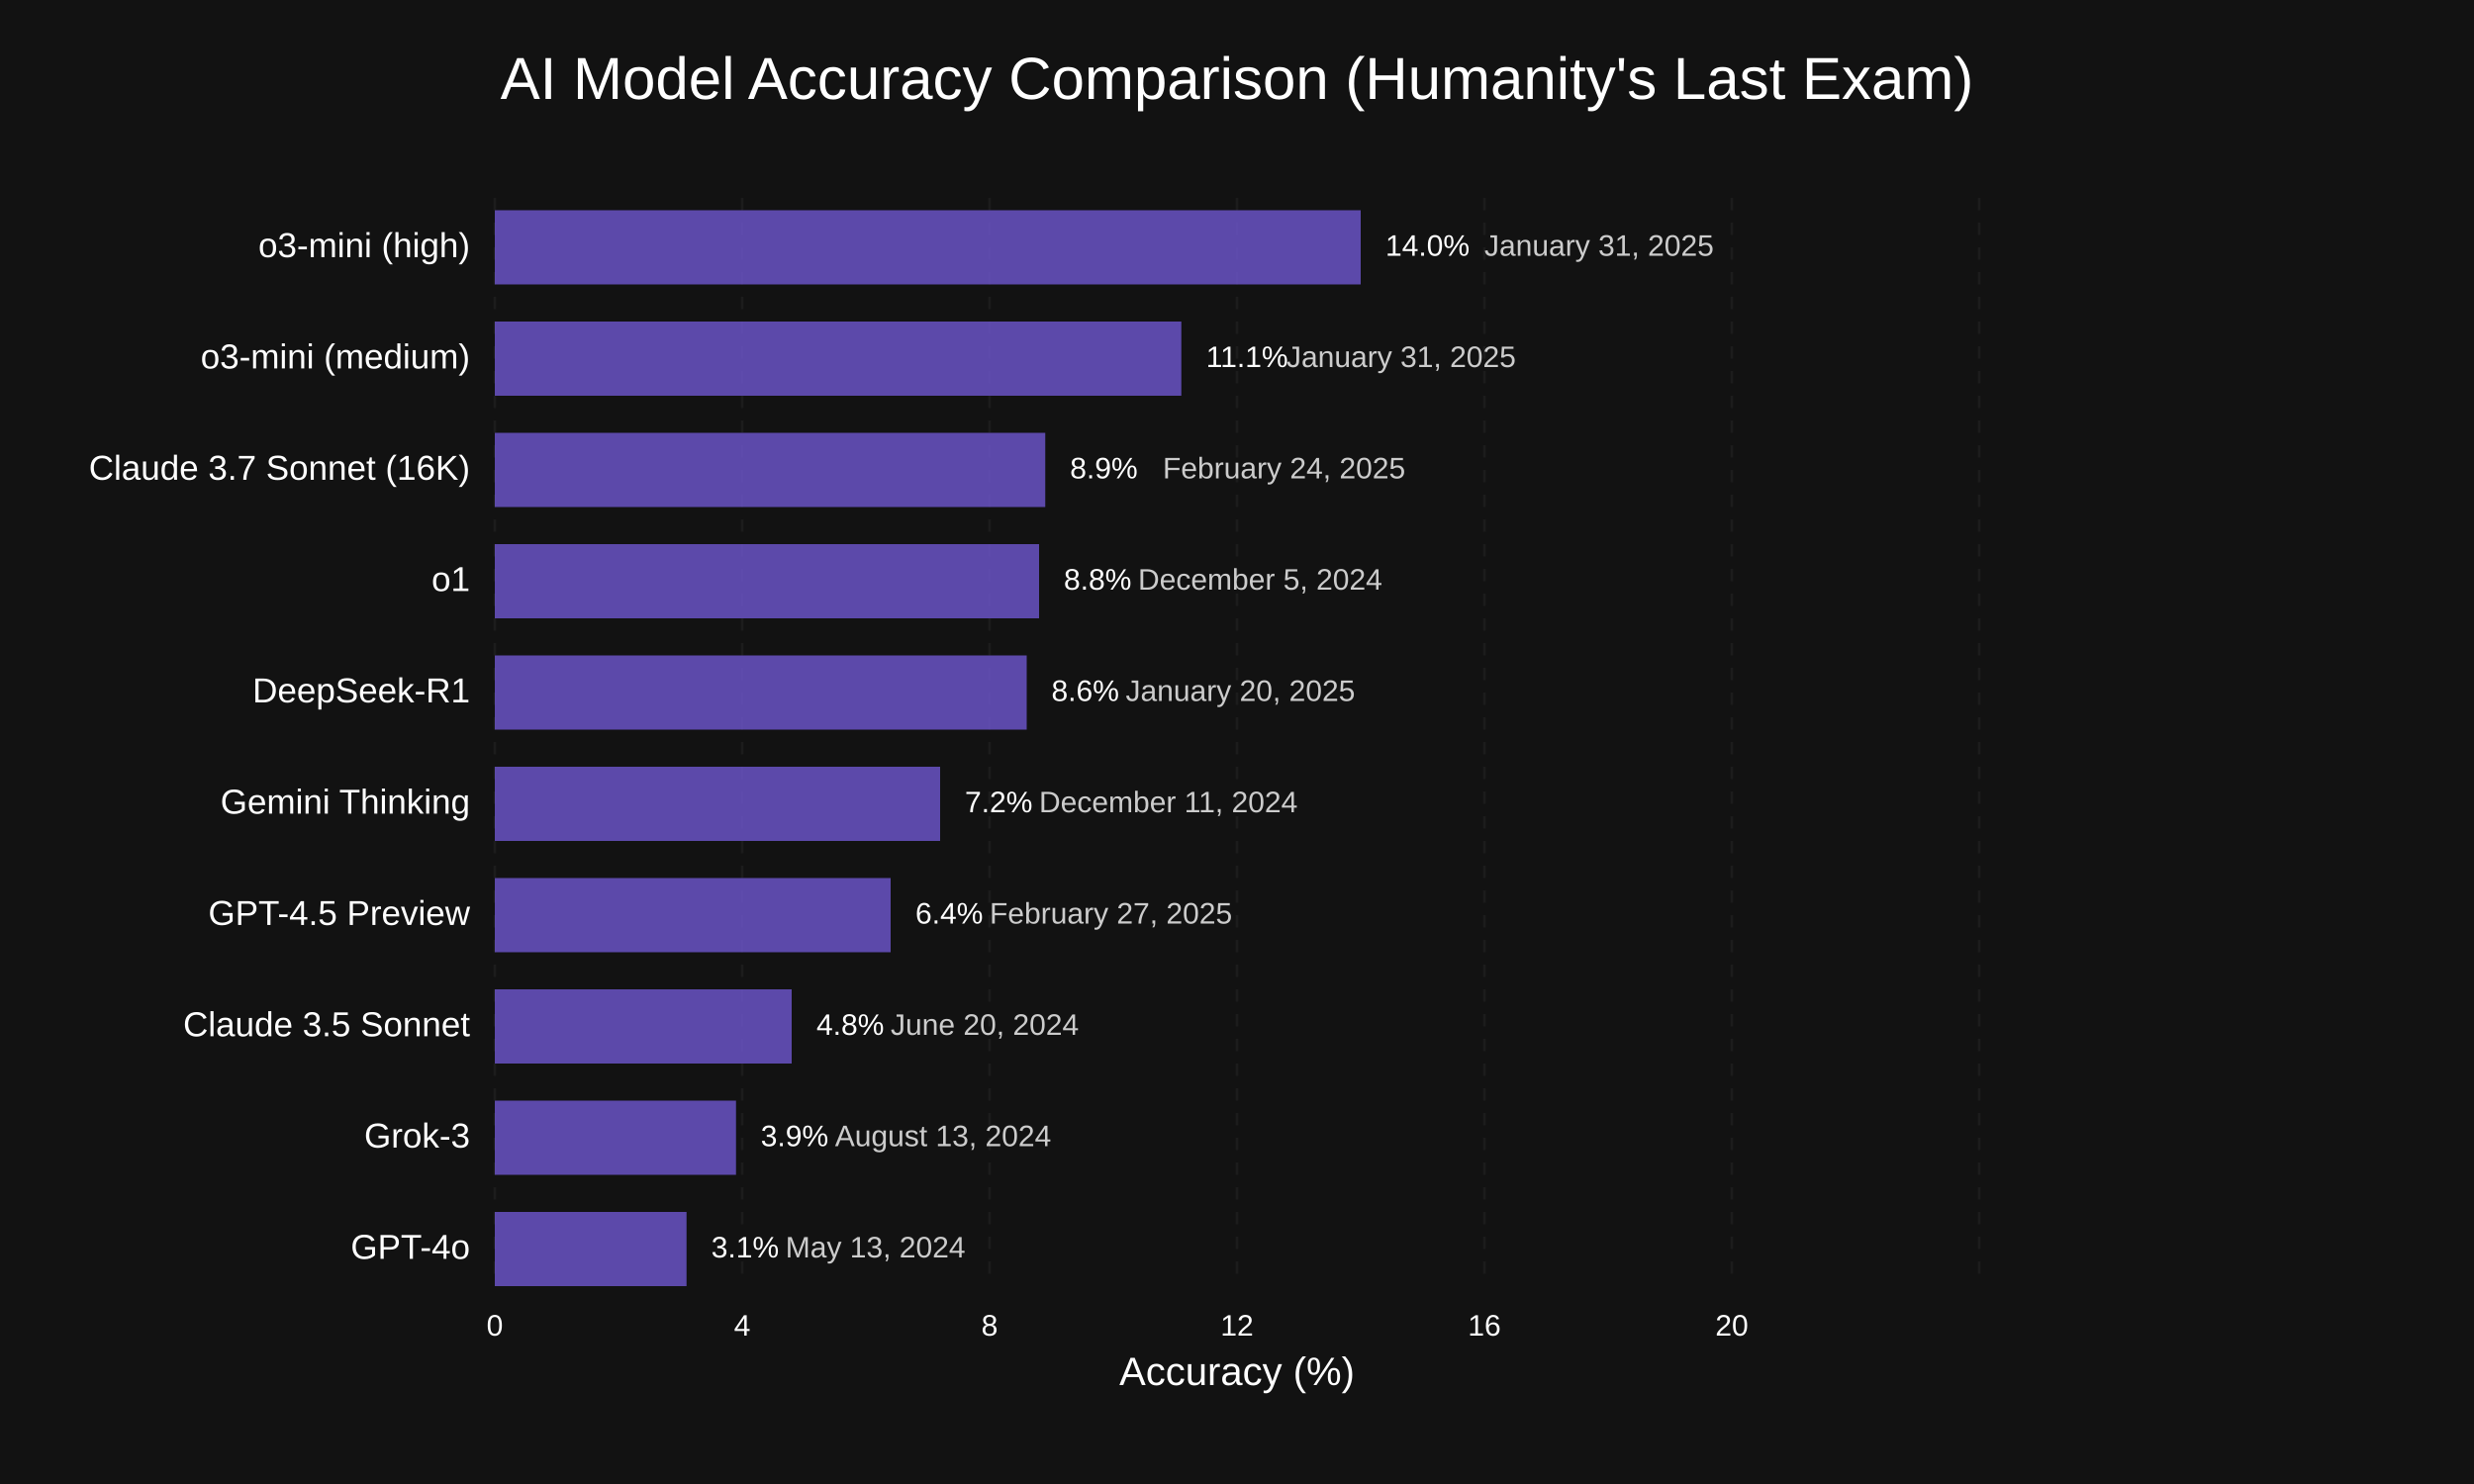
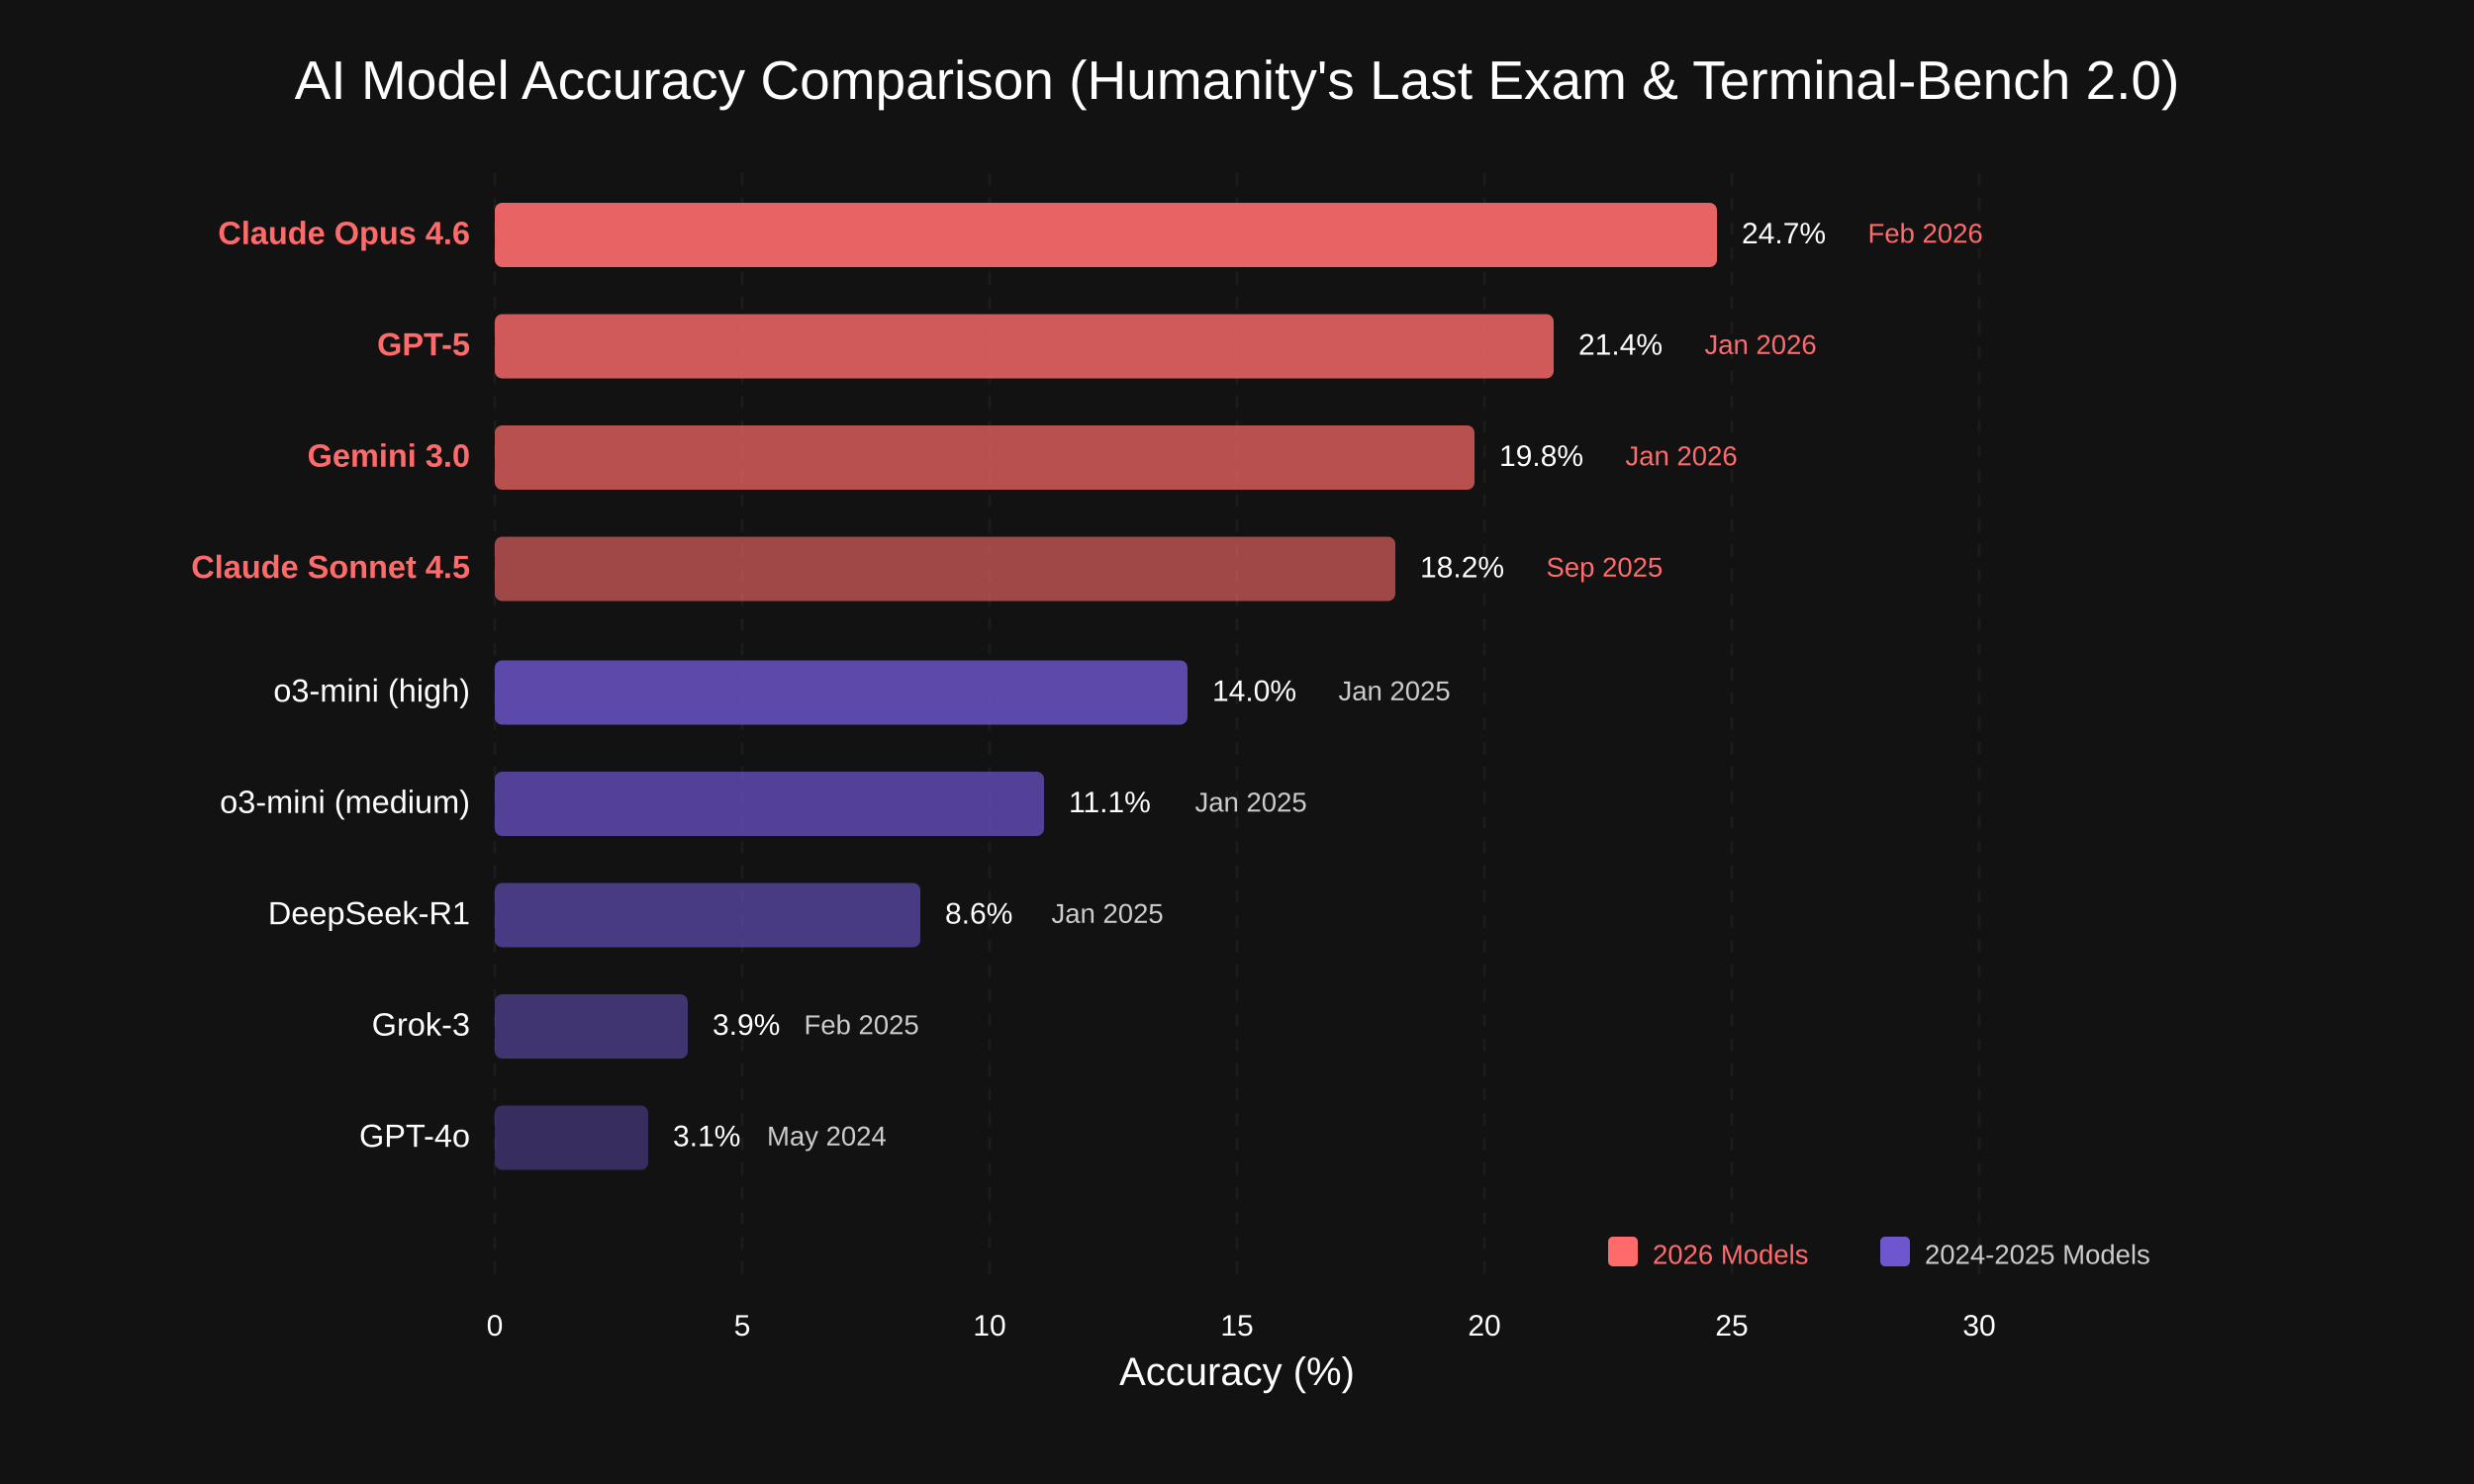
<svg xmlns="http://www.w3.org/2000/svg" width="1000" height="600" viewBox="0 0 1000 600">
  <rect width="1000" height="600" fill="#121212" />
-   <text x="500" y="40" font-family="Arial, sans-serif" font-size="24" fill="white" text-anchor="middle">AI Model Accuracy Comparison (Humanity's Last Exam)</text>
+   <text x="500" y="40" font-family="Arial, sans-serif" font-size="22" fill="white" text-anchor="middle">AI Model Accuracy Comparison (Humanity's Last Exam &amp; Terminal-Bench 2.0)</text>
  <text x="500" y="560" font-family="Arial, sans-serif" font-size="16" fill="white" text-anchor="middle">Accuracy (%)</text>
  <g stroke="#333333" stroke-dasharray="5,5" stroke-width="1">
-     <line x1="200" y1="80" x2="200" y2="520" opacity="0.3" />
-     <line x1="300" y1="80" x2="300" y2="520" opacity="0.3" />
-     <line x1="400" y1="80" x2="400" y2="520" opacity="0.3" />
-     <line x1="500" y1="80" x2="500" y2="520" opacity="0.3" />
-     <line x1="600" y1="80" x2="600" y2="520" opacity="0.3" />
-     <line x1="700" y1="80" x2="700" y2="520" opacity="0.3" />
-     <line x1="800" y1="80" x2="800" y2="520" opacity="0.3" />
+     <line x1="200" y1="70" x2="200" y2="520" opacity="0.3" />
+     <line x1="300" y1="70" x2="300" y2="520" opacity="0.3" />
+     <line x1="400" y1="70" x2="400" y2="520" opacity="0.3" />
+     <line x1="500" y1="70" x2="500" y2="520" opacity="0.3" />
+     <line x1="600" y1="70" x2="600" y2="520" opacity="0.3" />
+     <line x1="700" y1="70" x2="700" y2="520" opacity="0.3" />
+     <line x1="800" y1="70" x2="800" y2="520" opacity="0.3" />
  </g>
  <g font-family="Arial, sans-serif" font-size="12" fill="white">
    <text x="200" y="540" text-anchor="middle">0</text>
-     <text x="300" y="540" text-anchor="middle">4</text>
-     <text x="400" y="540" text-anchor="middle">8</text>
-     <text x="500" y="540" text-anchor="middle">12</text>
-     <text x="600" y="540" text-anchor="middle">16</text>
-     <text x="700" y="540" text-anchor="middle">20</text>
+     <text x="300" y="540" text-anchor="middle">5</text>
+     <text x="400" y="540" text-anchor="middle">10</text>
+     <text x="500" y="540" text-anchor="middle">15</text>
+     <text x="600" y="540" text-anchor="middle">20</text>
+     <text x="700" y="540" text-anchor="middle">25</text>
+     <text x="800" y="540" text-anchor="middle">30</text>
  </g>
  <g font-family="Arial, sans-serif">
-     <text x="190" y="100" font-size="14" fill="white" text-anchor="end" dominant-baseline="middle">o3-mini (high)</text>
-     <rect x="200" y="85" width="350" height="30" fill="#6E56CF" opacity="0.8" />
-     <text x="560" y="100" font-size="12" fill="white" text-anchor="start" dominant-baseline="middle">14.0%</text>
-     <text x="600" y="100" font-size="12" fill="#cccccc" text-anchor="start" dominant-baseline="middle">January 31, 2025</text>
-     <text x="190" y="145" font-size="14" fill="white" text-anchor="end" dominant-baseline="middle">o3-mini (medium)</text>
-     <rect x="200" y="130" width="277.5" height="30" fill="#6E56CF" opacity="0.8" />
-     <text x="487.5" y="145" font-size="12" fill="white" text-anchor="start" dominant-baseline="middle">11.1%</text>
-     <text x="520" y="145" font-size="12" fill="#cccccc" text-anchor="start" dominant-baseline="middle">January 31, 2025</text>
-     <text x="190" y="190" font-size="14" fill="white" text-anchor="end" dominant-baseline="middle">Claude 3.7 Sonnet (16K)</text>
-     <rect x="200" y="175" width="222.5" height="30" fill="#6E56CF" opacity="0.8" />
-     <text x="432.5" y="190" font-size="12" fill="white" text-anchor="start" dominant-baseline="middle">8.9%</text>
-     <text x="470" y="190" font-size="12" fill="#cccccc" text-anchor="start" dominant-baseline="middle">February 24, 2025</text>
-     <text x="190" y="235" font-size="14" fill="white" text-anchor="end" dominant-baseline="middle">o1</text>
-     <rect x="200" y="220" width="220" height="30" fill="#6E56CF" opacity="0.8" />
-     <text x="430" y="235" font-size="12" fill="white" text-anchor="start" dominant-baseline="middle">8.8%</text>
-     <text x="460" y="235" font-size="12" fill="#cccccc" text-anchor="start" dominant-baseline="middle">December 5, 2024</text>
-     <text x="190" y="280" font-size="14" fill="white" text-anchor="end" dominant-baseline="middle">DeepSeek-R1</text>
-     <rect x="200" y="265" width="215" height="30" fill="#6E56CF" opacity="0.8" />
-     <text x="425" y="280" font-size="12" fill="white" text-anchor="start" dominant-baseline="middle">8.6%</text>
-     <text x="455" y="280" font-size="12" fill="#cccccc" text-anchor="start" dominant-baseline="middle">January 20, 2025</text>
-     <text x="190" y="325" font-size="14" fill="white" text-anchor="end" dominant-baseline="middle">Gemini Thinking</text>
-     <rect x="200" y="310" width="180" height="30" fill="#6E56CF" opacity="0.8" />
-     <text x="390" y="325" font-size="12" fill="white" text-anchor="start" dominant-baseline="middle">7.2%</text>
-     <text x="420" y="325" font-size="12" fill="#cccccc" text-anchor="start" dominant-baseline="middle">December 11, 2024</text>
-     <text x="190" y="370" font-size="14" fill="white" text-anchor="end" dominant-baseline="middle">GPT-4.5 Preview</text>
-     <rect x="200" y="355" width="160" height="30" fill="#6E56CF" opacity="0.8" />
-     <text x="370" y="370" font-size="12" fill="white" text-anchor="start" dominant-baseline="middle">6.4%</text>
-     <text x="400" y="370" font-size="12" fill="#cccccc" text-anchor="start" dominant-baseline="middle">February 27, 2025</text>
-     <text x="190" y="415" font-size="14" fill="white" text-anchor="end" dominant-baseline="middle">Claude 3.5 Sonnet</text>
-     <rect x="200" y="400" width="120" height="30" fill="#6E56CF" opacity="0.8" />
-     <text x="330" y="415" font-size="12" fill="white" text-anchor="start" dominant-baseline="middle">4.8%</text>
-     <text x="360" y="415" font-size="12" fill="#cccccc" text-anchor="start" dominant-baseline="middle">June 20, 2024</text>
-     <text x="190" y="460" font-size="14" fill="white" text-anchor="end" dominant-baseline="middle">Grok-3</text>
-     <rect x="200" y="445" width="97.5" height="30" fill="#6E56CF" opacity="0.8" />
-     <text x="307.5" y="460" font-size="12" fill="white" text-anchor="start" dominant-baseline="middle">3.9%</text>
-     <text x="337.5" y="460" font-size="12" fill="#cccccc" text-anchor="start" dominant-baseline="middle">August 13, 2024</text>
-     <text x="190" y="505" font-size="14" fill="white" text-anchor="end" dominant-baseline="middle">GPT-4o</text>
-     <rect x="200" y="490" width="77.5" height="30" fill="#6E56CF" opacity="0.8" />
-     <text x="287.5" y="505" font-size="12" fill="white" text-anchor="start" dominant-baseline="middle">3.1%</text>
-     <text x="317.5" y="505" font-size="12" fill="#cccccc" text-anchor="start" dominant-baseline="middle">May 13, 2024</text>
+     <text x="190" y="95" font-size="13" fill="#FF6B6B" font-weight="bold" text-anchor="end" dominant-baseline="middle">Claude Opus 4.6</text>
+     <rect x="200" y="82" width="494" height="26" fill="#FF6B6B" opacity="0.9" rx="3" />
+     <text x="704" y="95" font-size="12" fill="white" text-anchor="start" dominant-baseline="middle"> 24.7%</text>
+     <text x="755" y="95" font-size="11" fill="#FF6B6B" text-anchor="start" dominant-baseline="middle">Feb 2026</text>
+     <text x="190" y="140" font-size="13" fill="#FF6B6B" font-weight="bold" text-anchor="end" dominant-baseline="middle">GPT-5</text>
+     <rect x="200" y="127" width="428" height="26" fill="#FF6B6B" opacity="0.8" rx="3" />
+     <text x="638" y="140" font-size="12" fill="white" text-anchor="start" dominant-baseline="middle"> 21.4%</text>
+     <text x="689" y="140" font-size="11" fill="#FF6B6B" text-anchor="start" dominant-baseline="middle">Jan 2026</text>
+     <text x="190" y="185" font-size="13" fill="#FF6B6B" font-weight="bold" text-anchor="end" dominant-baseline="middle">Gemini 3.0</text>
+     <rect x="200" y="172" width="396" height="26" fill="#FF6B6B" opacity="0.7" rx="3" />
+     <text x="606" y="185" font-size="12" fill="white" text-anchor="start" dominant-baseline="middle"> 19.8%</text>
+     <text x="657" y="185" font-size="11" fill="#FF6B6B" text-anchor="start" dominant-baseline="middle">Jan 2026</text>
+     <text x="190" y="230" font-size="13" fill="#FF6B6B" font-weight="bold" text-anchor="end" dominant-baseline="middle">Claude Sonnet 4.5</text>
+     <rect x="200" y="217" width="364" height="26" fill="#FF6B6B" opacity="0.6" rx="3" />
+     <text x="574" y="230" font-size="12" fill="white" text-anchor="start" dominant-baseline="middle"> 18.2%</text>
+     <text x="625" y="230" font-size="11" fill="#FF6B6B" text-anchor="start" dominant-baseline="middle">Sep 2025</text>
+     <text x="190" y="280" font-size="13" fill="white" text-anchor="end" dominant-baseline="middle">o3-mini (high)</text>
+     <rect x="200" y="267" width="280" height="26" fill="#6E56CF" opacity="0.8" rx="3" />
+     <text x="490" y="280" font-size="12" fill="white" text-anchor="start" dominant-baseline="middle"> 14.0%</text>
+     <text x="541" y="280" font-size="11" fill="#cccccc" text-anchor="start" dominant-baseline="middle">Jan 2025</text>
+     <text x="190" y="325" font-size="13" fill="white" text-anchor="end" dominant-baseline="middle">o3-mini (medium)</text>
+     <rect x="200" y="312" width="222" height="26" fill="#6E56CF" opacity="0.7" rx="3" />
+     <text x="432" y="325" font-size="12" fill="white" text-anchor="start" dominant-baseline="middle"> 11.1%</text>
+     <text x="483" y="325" font-size="11" fill="#cccccc" text-anchor="start" dominant-baseline="middle">Jan 2025</text>
+     <text x="190" y="370" font-size="13" fill="white" text-anchor="end" dominant-baseline="middle">DeepSeek-R1</text>
+     <rect x="200" y="357" width="172" height="26" fill="#6E56CF" opacity="0.6" rx="3" />
+     <text x="382" y="370" font-size="12" fill="white" text-anchor="start" dominant-baseline="middle"> 8.6%</text>
+     <text x="425" y="370" font-size="11" fill="#cccccc" text-anchor="start" dominant-baseline="middle">Jan 2025</text>
+     <text x="190" y="415" font-size="13" fill="white" text-anchor="end" dominant-baseline="middle">Grok-3</text>
+     <rect x="200" y="402" width="78" height="26" fill="#6E56CF" opacity="0.5" rx="3" />
+     <text x="288" y="415" font-size="12" fill="white" text-anchor="start" dominant-baseline="middle"> 3.9%</text>
+     <text x="325" y="415" font-size="11" fill="#cccccc" text-anchor="start" dominant-baseline="middle">Feb 2025</text>
+     <text x="190" y="460" font-size="13" fill="white" text-anchor="end" dominant-baseline="middle">GPT-4o</text>
+     <rect x="200" y="447" width="62" height="26" fill="#6E56CF" opacity="0.4" rx="3" />
+     <text x="272" y="460" font-size="12" fill="white" text-anchor="start" dominant-baseline="middle"> 3.1%</text>
+     <text x="310" y="460" font-size="11" fill="#cccccc" text-anchor="start" dominant-baseline="middle">May 2024</text>
+   </g>
+   <g transform="translate(650, 500)">
+     <rect x="0" y="0" width="12" height="12" fill="#FF6B6B" rx="2" />
+     <text x="18" y="11" font-family="Arial, sans-serif" font-size="11" fill="#FF6B6B">2026 Models</text>
+     <rect x="110" y="0" width="12" height="12" fill="#6E56CF" rx="2" />
+     <text x="128" y="11" font-family="Arial, sans-serif" font-size="11" fill="#cccccc">2024-2025 Models</text>
  </g>
</svg>
